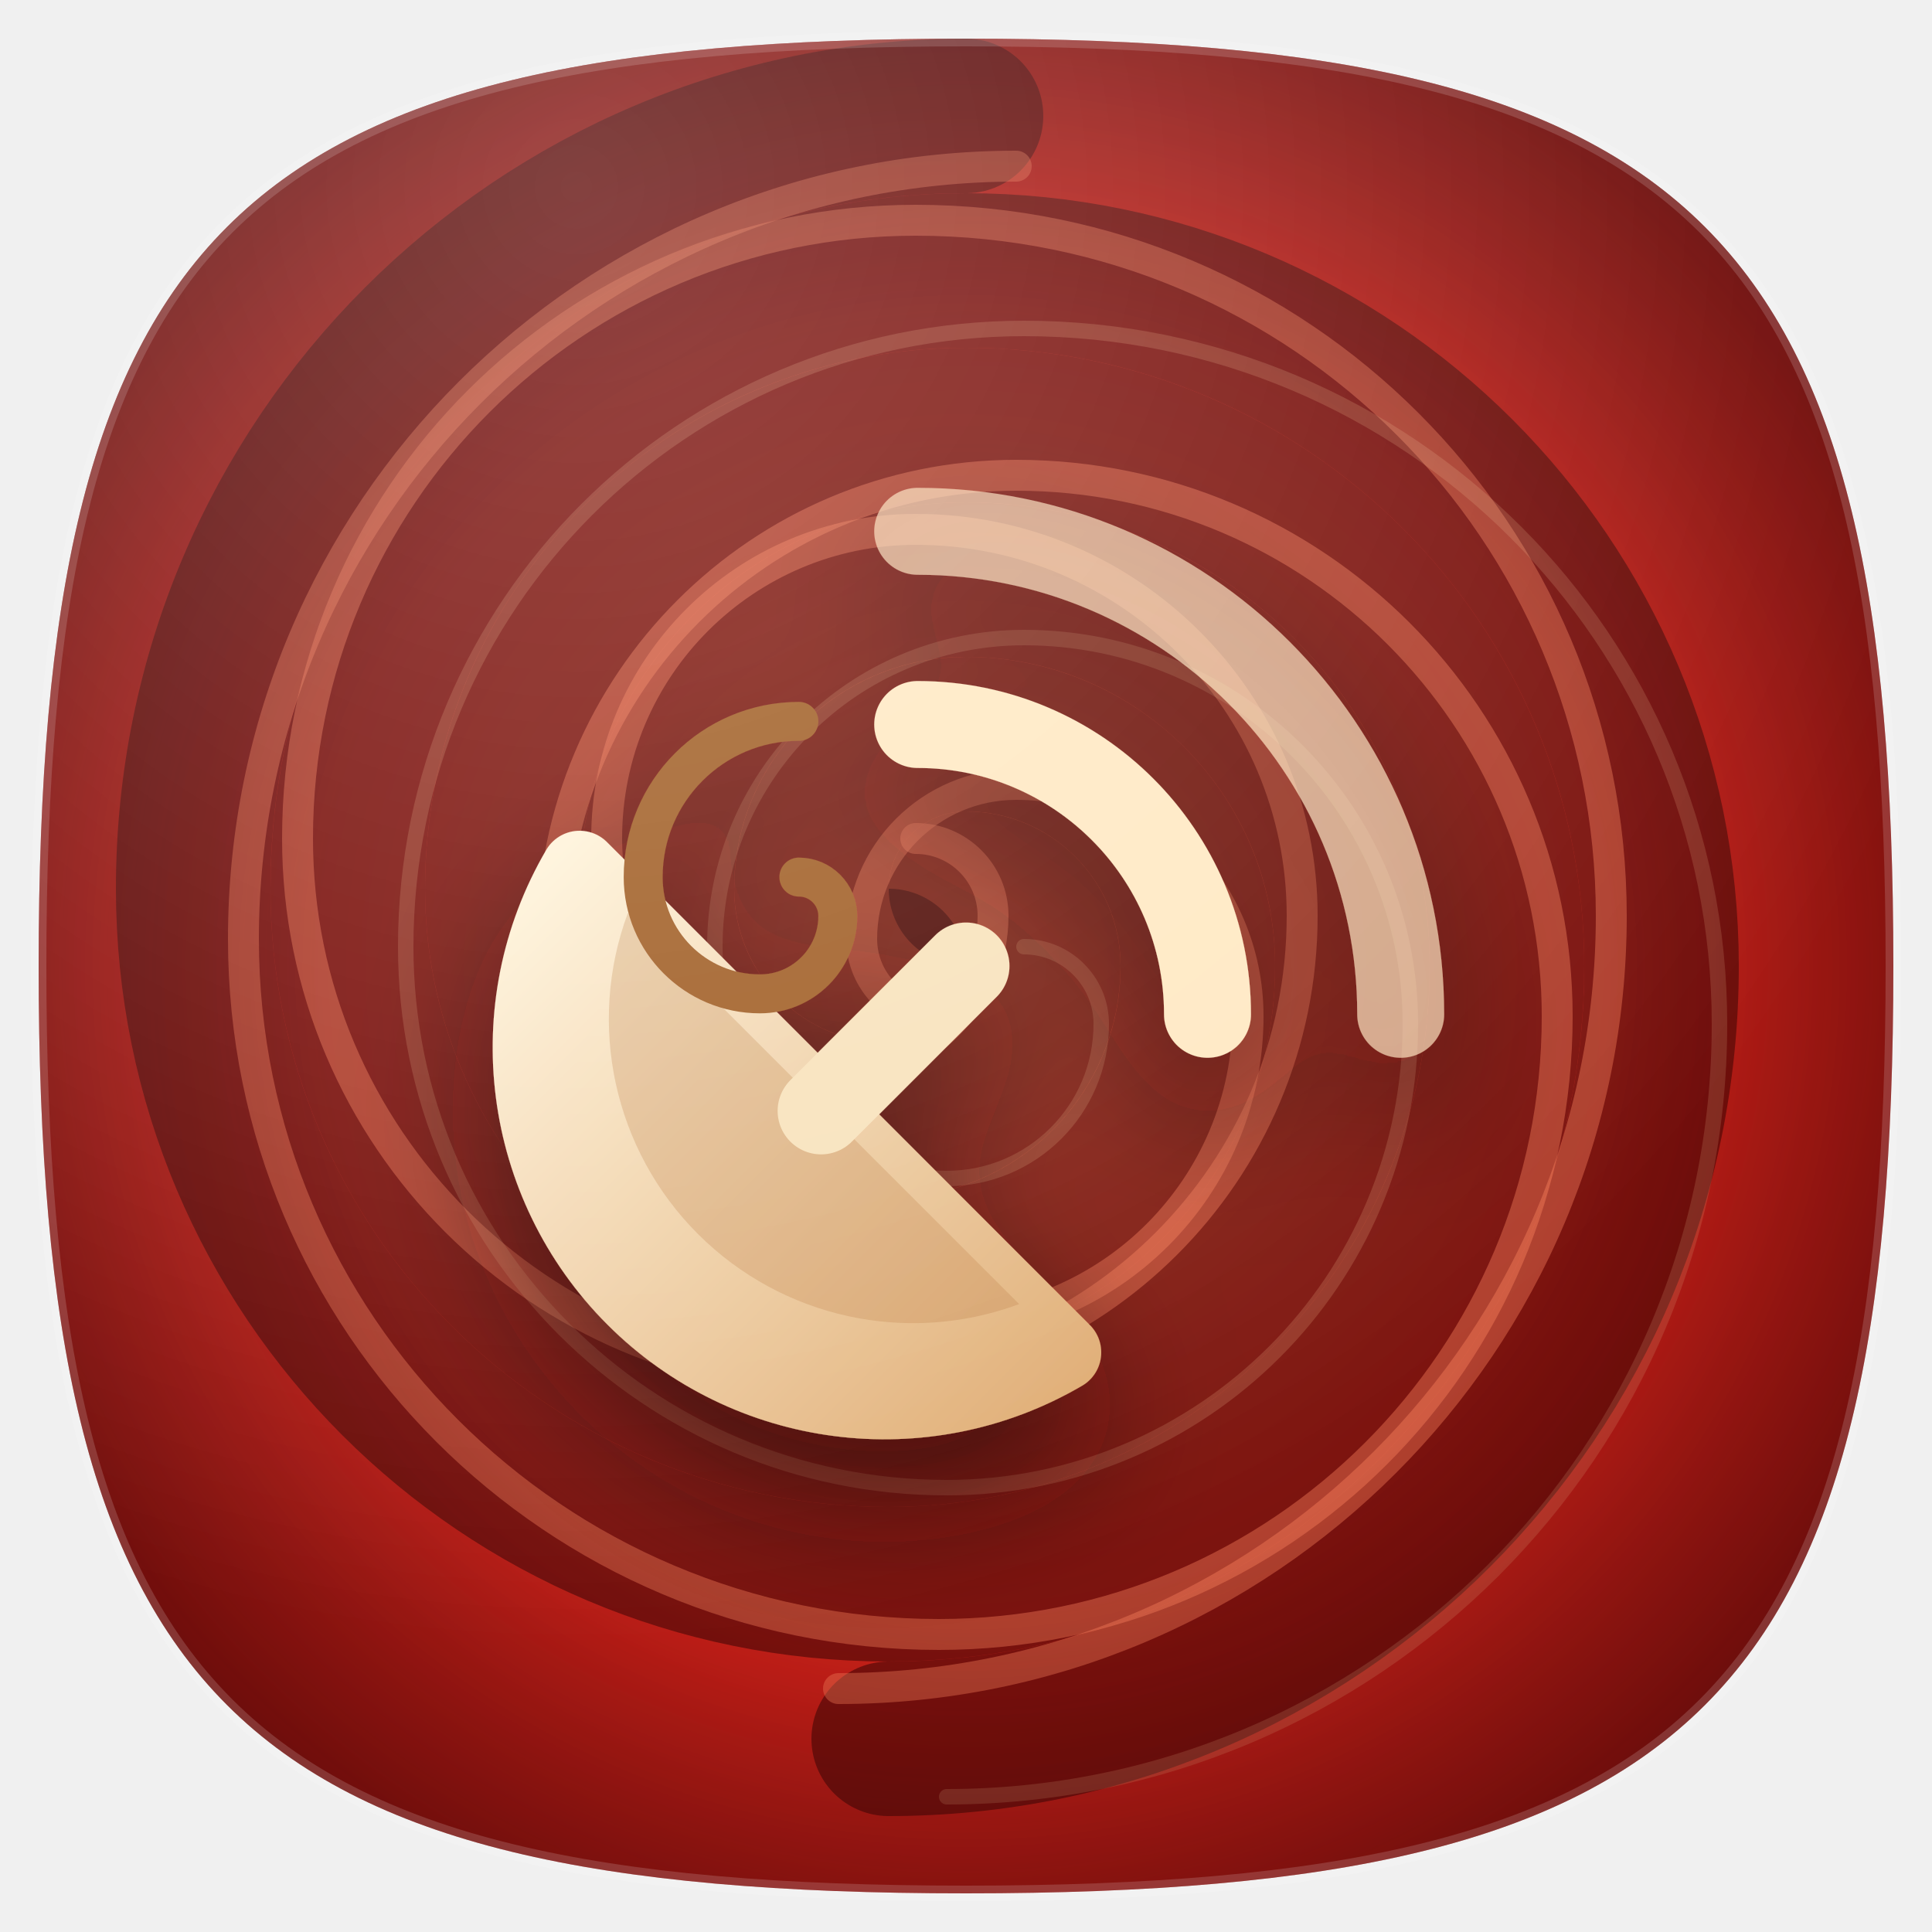
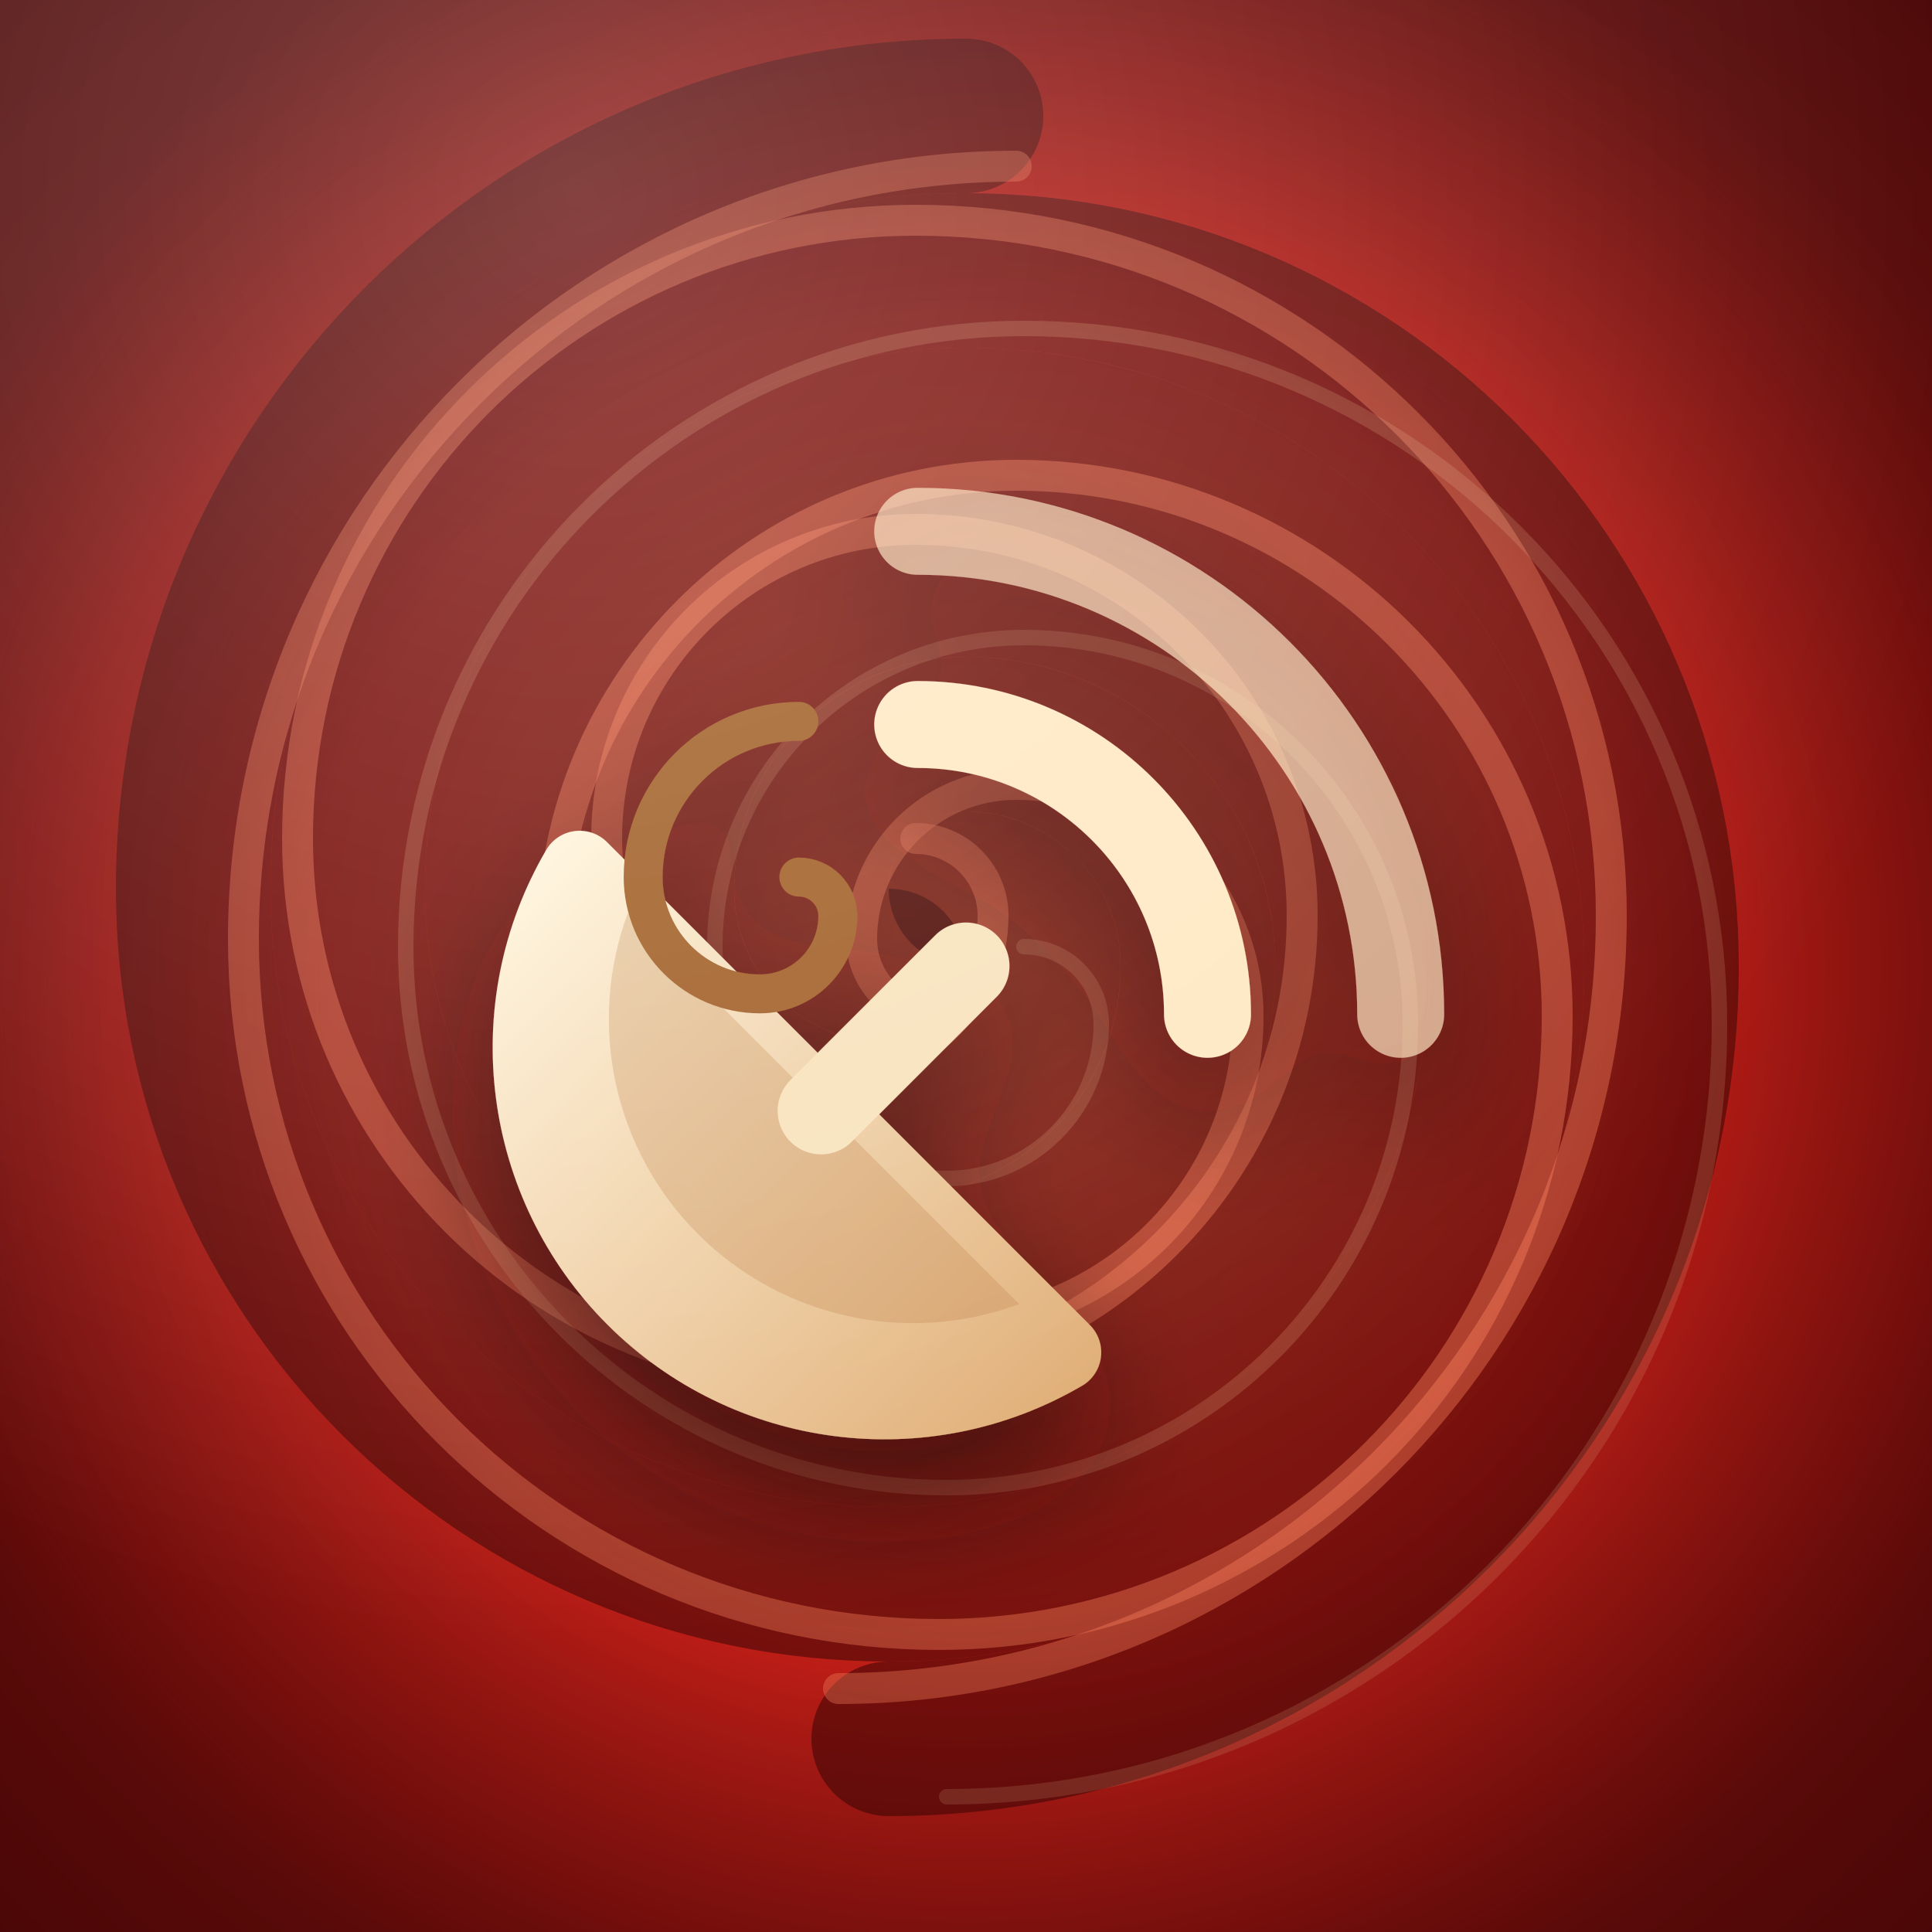
<svg xmlns="http://www.w3.org/2000/svg" viewBox="0 0 100 100">
  <defs>
    <clipPath id="a-c">
-       <path d="M50,2 C12,2 2,12 2,50 C2,88 12,98 50,98 C88,98 98,88 98,50 C98,12 88,2 50,2 Z" />
+       <rect x="-25" y="-25" width="150" height="150" />
    </clipPath>
-     <radialGradient id="a-bg" cx=".5" cy=".5" r=".75">
+     <radialGradient id="a-bg" cx="50" cy="50" r="75" gradientUnits="userSpaceOnUse">
      <stop offset="0" stop-color="#F25A38" />
      <stop offset=".5" stop-color="#C71F18" />
      <stop offset="1" stop-color="#690909" />
    </radialGradient>
    <linearGradient id="a-d" x1="0" y1="0" x2="1" y2="1">
      <stop offset="0" stop-color="#FFF3DA" />
      <stop offset="1" stop-color="#E0AE76" />
    </linearGradient>
-     <radialGradient id="a-v" cx=".5" cy=".5" r=".6">
+     <radialGradient id="a-v" cx="50" cy="50" r="60" gradientUnits="userSpaceOnUse">
      <stop offset=".55" stop-color="#2a0303" stop-opacity="0" />
      <stop offset="1" stop-color="#2a0303" stop-opacity=".55" />
    </radialGradient>
-     <radialGradient id="a-gl" cx=".3" cy=".1" r=".75">
+     <radialGradient id="a-gl" cx="30" cy="10" r="75" gradientUnits="userSpaceOnUse">
      <stop offset="0" stop-color="#fff" stop-opacity=".22" />
      <stop offset="1" stop-color="#fff" stop-opacity="0" />
    </radialGradient>
    <filter id="a-s" x="-30%" y="-30%" width="160%" height="170%">
      <feDropShadow dx="0" dy="1.3" stdDeviation="1.4" flood-color="#240203" flood-opacity=".6" />
    </filter>
    <path id="a-sw" d="M50 46a4 4 0 0 1 4 4a8 8 0 0 1-8 8a12 12 0 0 1-12-12a16 16 0 0 1 16-16a20 20 0 0 1 20 20a24 24 0 0 1-24 24a28 28 0 0 1-28-28a32 32 0 0 1 32-32a36 36 0 0 1 36 36a40 40 0 0 1-40 40" />
  </defs>
  <g clip-path="url(#a-c)">
-     <rect width="100" height="100" fill="url(#a-bg)" />
+     <rect x="-25" y="-25" width="150" height="150" fill="url(#a-bg)" />
    <g fill="none" stroke-linecap="round">
      <use href="#a-sw" stroke="#3a0505" stroke-opacity=".55" stroke-width="8" />
      <use href="#a-sw" stroke="#3a0505" stroke-opacity=".55" stroke-width="8" transform="rotate(180 48 48)" />
      <use href="#a-sw" stroke="#FF8660" stroke-opacity=".4" stroke-width="1.6" transform="translate(-2.6 -2.6)" />
      <use href="#a-sw" stroke="#FF8660" stroke-opacity=".4" stroke-width="1.6" transform="rotate(180 48 48) translate(-2.6 -2.6)" />
      <use href="#a-sw" stroke="#FFD0A0" stroke-opacity=".18" stroke-width=".8" transform="translate(3 3)" />
    </g>
-     <rect width="100" height="100" fill="url(#a-v)" />
+     <rect x="-25" y="-25" width="150" height="150" fill="url(#a-v)" />
    <g transform="translate(20 20) scale(2.5)" filter="url(#a-s)" stroke-linecap="round" stroke-linejoin="round">
      <path d="M4 10a7.31 7.31 0 0 0 10 10Z" fill="url(#a-d)" stroke="url(#a-d)" stroke-width="1.6" />
      <path d="M5 10.9a6.3 6.3 0 0 0 8.1 8.1Z" fill="#B97A42" opacity=".28" />
      <path d="M7 14.45a1.3 1.3 0 0 1 1.3 1.3a2.6 2.6 0 0 1-2.6 2.6a3.9 3.9 0 0 1-3.9-3.9a5.2 5.2 0 0 1 5.2-5.2" transform="translate(4.2 1.2) scale(.62)" fill="none" stroke="#A3622C" stroke-width="1.3" />
      <path d="m9 15 3-3" fill="none" stroke="#F8E3BD" stroke-width="1.8" />
      <path d="M17 13a6 6 0 0 0-6-6" fill="none" stroke="#FFE9C4" stroke-width="1.8" />
      <path d="M21 13A10 10 0 0 0 11 3" fill="none" stroke="#FFE9C4" stroke-opacity=".65" stroke-width="1.8" />
    </g>
-     <rect width="100" height="100" fill="url(#a-gl)" />
+     <rect x="-25" y="-25" width="150" height="150" fill="url(#a-gl)" />
  </g>
-   <path d="M50,2 C12,2 2,12 2,50 C2,88 12,98 50,98 C88,98 98,88 98,50 C98,12 88,2 50,2 Z" fill="none" stroke="#fff" stroke-opacity=".16" stroke-width=".8" />
</svg>
